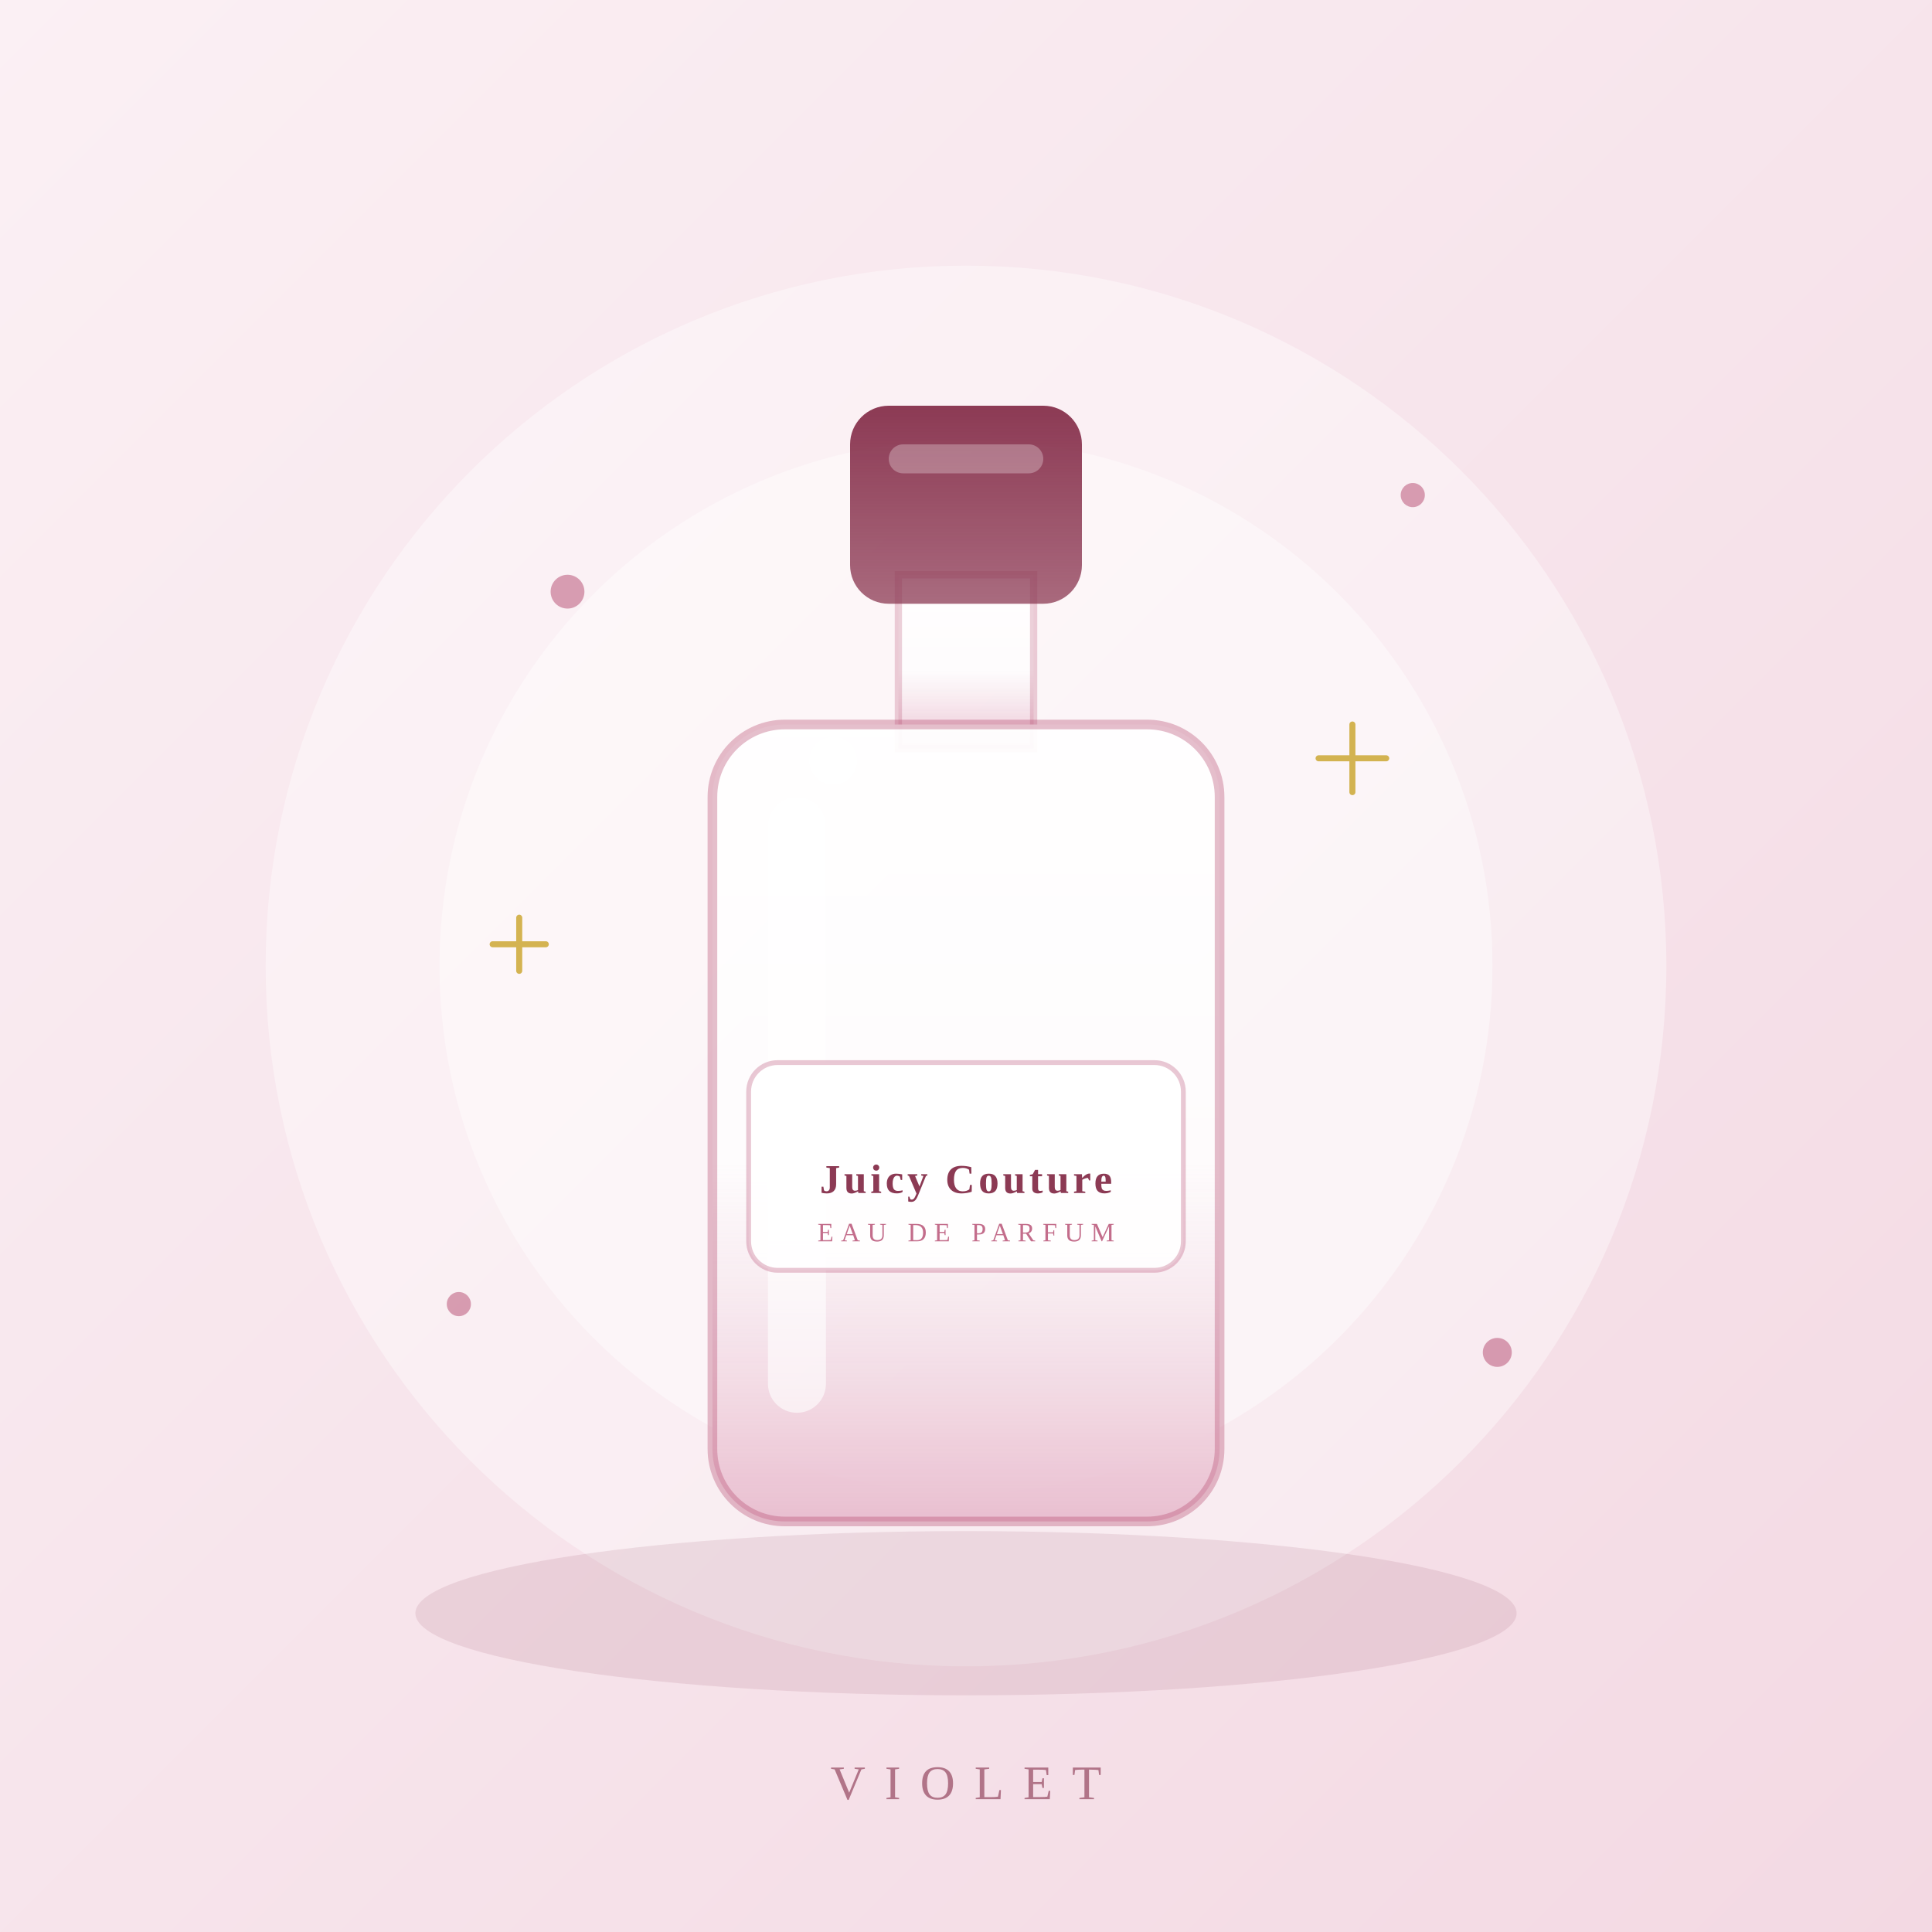
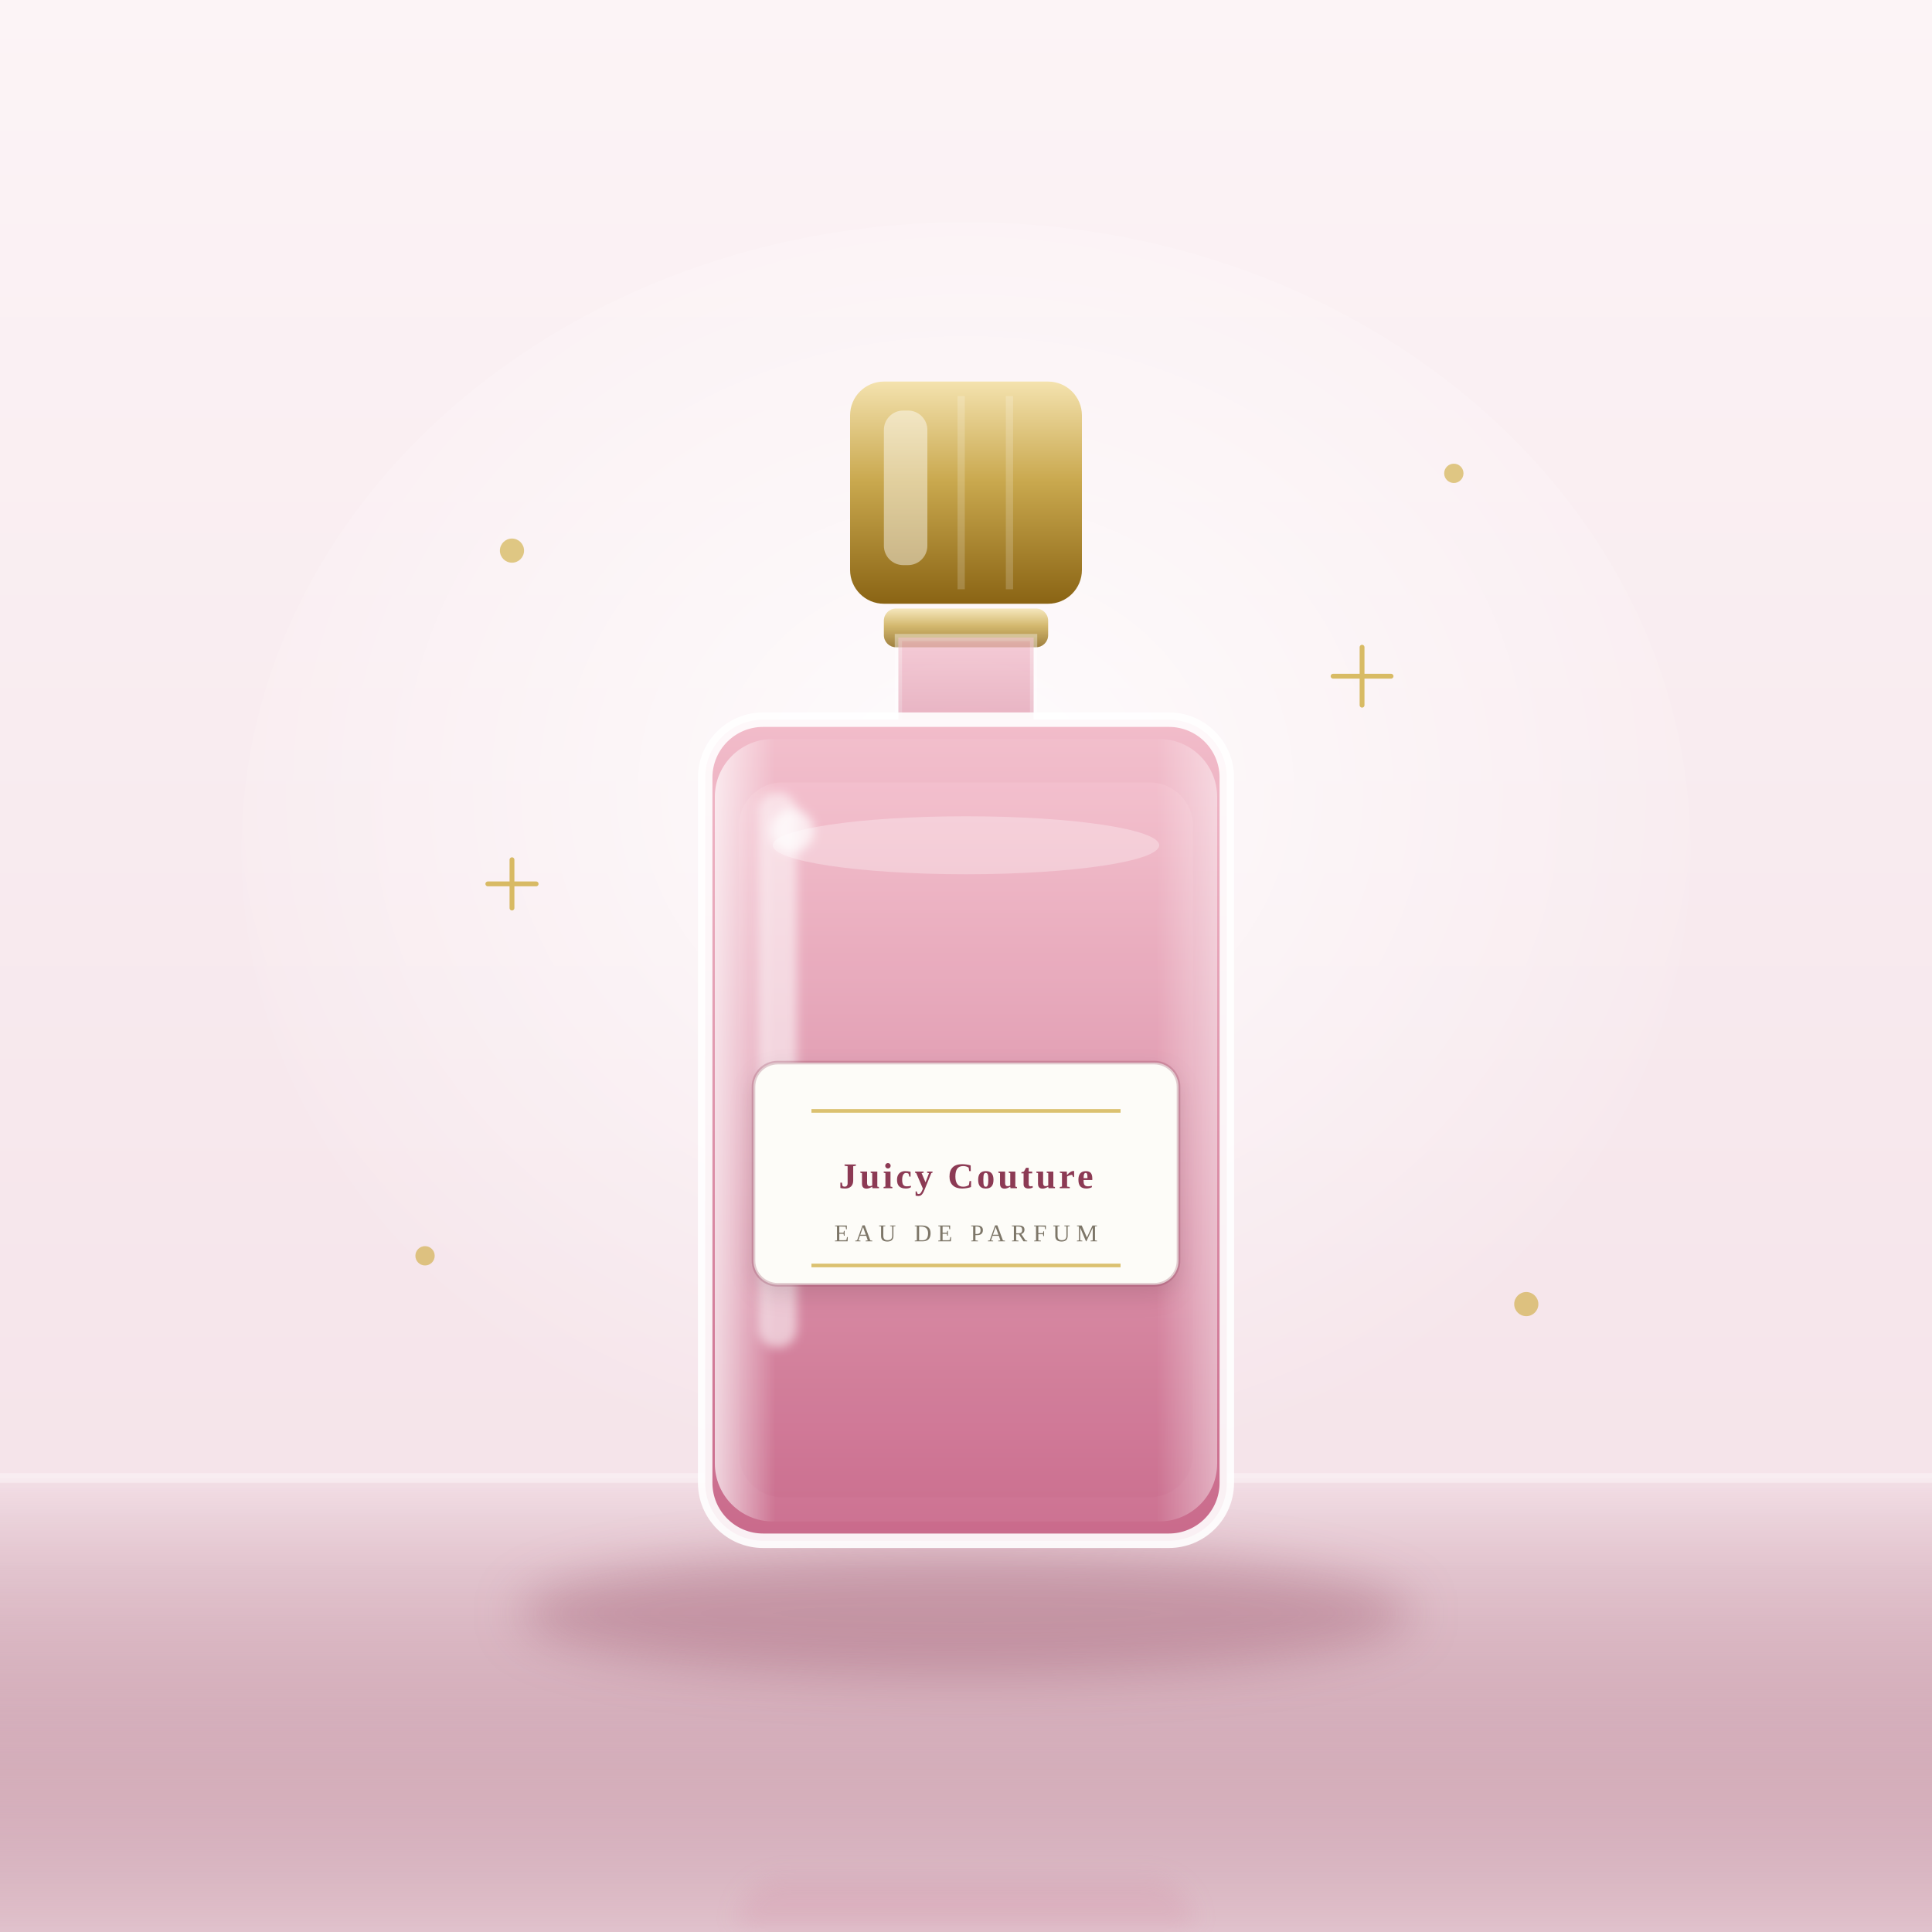
<svg xmlns="http://www.w3.org/2000/svg" viewBox="0 0 800 800" font-family="Georgia, 'Times New Roman', serif">
  <defs>
-     <linearGradient id="bg" x1="0" y1="0" x2="1" y2="1">
-       <stop offset="0" stop-color="#FBF0F4" />
-       <stop offset="1" stop-color="#F3D9E3" />
+     <linearGradient id="wall" x1="0" y1="0" x2="0" y2="1">
+       <stop offset="0" stop-color="#FCF4F6" />
+       <stop offset="1" stop-color="#F3DFE6" />
    </linearGradient>
-     <linearGradient id="glass" x1="0" y1="0" x2="0" y2="1">
-       <stop offset="0" stop-color="#FFFFFF" stop-opacity=".95" />
-       <stop offset=".55" stop-color="#FFFFFF" stop-opacity=".65" />
-       <stop offset="1" stop-color="#E9BFD0" />
+     <linearGradient id="floor" x1="0" y1="0" x2="0" y2="1">
+       <stop offset="0" stop-color="#F3DFE6" />
+       <stop offset="1" stop-color="#8C3A54" stop-opacity=".18" />
    </linearGradient>
-     <linearGradient id="cap" x1="0" y1="0" x2="0" y2="1">
-       <stop offset="0" stop-color="#8C3A54" />
-       <stop offset="1" stop-color="#8C3A54" stop-opacity=".75" />
+     <radialGradient id="glow" cx=".5" cy=".45" r=".55">
+       <stop offset="0" stop-color="#ffffff" stop-opacity=".85" />
+       <stop offset="1" stop-color="#ffffff" stop-opacity="0" />
+     </radialGradient>
+     <linearGradient id="liquid" x1="0" y1="0" x2="0" y2="1">
+       <stop offset="0" stop-color="#F2BCCA" />
+       <stop offset="1" stop-color="#C96A8B" />
    </linearGradient>
+     <linearGradient id="capg" x1="0" y1="0" x2="0" y2="1">
+       <stop offset="0" stop-color="#F4E2AE" />
+       <stop offset=".45" stop-color="#C9A84E" />
+       <stop offset="1" stop-color="#8A6414" />
+     </linearGradient>
+     <linearGradient id="glassSide" x1="0" y1="0" x2="1" y2="0">
+       <stop offset="0" stop-color="#ffffff" stop-opacity=".7" />
+       <stop offset=".12" stop-color="#ffffff" stop-opacity=".05" />
+       <stop offset=".88" stop-color="#ffffff" stop-opacity=".05" />
+       <stop offset="1" stop-color="#ffffff" stop-opacity=".45" />
+     </linearGradient>
+     <filter id="blur10" x="-40%" y="-40%" width="180%" height="180%">
+       <feGaussianBlur stdDeviation="10" />
+     </filter>
+     <filter id="blur5" x="-40%" y="-40%" width="180%" height="180%">
+       <feGaussianBlur stdDeviation="5" />
+     </filter>
+     <filter id="blur2" x="-40%" y="-40%" width="180%" height="180%">
+       <feGaussianBlur stdDeviation="2" />
+     </filter>
  </defs>
-   <rect width="800" height="800" fill="url(#bg)" />
-   <circle cx="400" cy="400" r="290" fill="#ffffff" opacity=".38" />
-   <circle cx="400" cy="400" r="218" fill="#ffffff" opacity=".4" />
-   <g fill="#B4486E" opacity=".5">
-     <circle cx="235" cy="245" r="7" />
-     <circle cx="585" cy="205" r="5" />
-     <circle cx="620" cy="560" r="6" />
-     <circle cx="190" cy="540" r="5" />
+   <rect width="800" height="800" fill="url(#wall)" />
+   <rect y="612" width="800" height="188" fill="url(#floor)" />
+   <rect y="610" width="800" height="4" fill="#ffffff" opacity=".35" />
+   <ellipse cx="400" cy="352" rx="300" ry="260" fill="url(#glow)" />
+   <ellipse cx="400" cy="668" rx="185" ry="26" fill="#8C3A54" opacity=".3" filter="url(#blur10)" />
+   <g transform="translate(0 1336) scale(1 -1)" opacity=".14" filter="url(#blur5)">
+     <rect x="306" y="338" width="188" height="220" rx="18" fill="url(#liquid)" />
  </g>
-   <g stroke="#C9A227" stroke-width="2.5" stroke-linecap="round" opacity=".8">
-     <path d="M560 300v28M546 314h28" />
-     <path d="M215 380v22M204 391h22" />
+   <rect x="352" y="158" width="96" height="92" rx="14" fill="url(#capg)" />
+   <rect x="366" y="170" width="18" height="64" rx="8" fill="#ffffff" opacity=".45" />
+   <path d="M398 164v80M418 164v80" stroke="#ffffff" opacity=".18" stroke-width="3" />
+   <rect x="366" y="252" width="68" height="16" rx="5" fill="url(#capg)" />
+   <rect x="366" y="252" width="68" height="16" rx="5" fill="#ffffff" opacity=".18" />
+   <rect x="372" y="264" width="56" height="42" fill="#F2BCCA" opacity=".55" stroke="rgba(255,255,255,.7)" stroke-width="3" />
+   <rect x="372" y="264" width="56" height="42" fill="url(#liquid)" opacity=".4" />
+   <rect x="292" y="298" width="216" height="340" rx="24" fill="url(#liquid)" stroke="rgba(255,255,255,.9)" stroke-width="6" />
+   <rect x="306" y="324" width="188" height="296" rx="18" fill="url(#liquid)" />
+   <ellipse cx="400" cy="350" rx="80" ry="12" fill="#ffffff" opacity=".3" />
+   <rect x="296" y="306" width="208" height="324" rx="24" fill="url(#glassSide)" />
+   <rect x="314" y="328" width="16" height="230" rx="8" fill="#ffffff" opacity=".55" filter="url(#blur2)" />
+   <circle cx="328" cy="344" r="9" fill="#ffffff" opacity=".7" filter="url(#blur2)" />
+   <rect x="312" y="444" width="176" height="92" rx="10" fill="#000000" opacity=".12" filter="url(#blur5)" />
+   <rect x="312" y="440" width="176" height="92" rx="10" fill="#FDFCF8" />
+   <rect x="312" y="440" width="176" height="92" rx="10" fill="none" stroke="#8C3A54" stroke-opacity=".25" stroke-width="1.5" />
+   <line x1="336" y1="460" x2="464" y2="460" stroke="#C9A227" stroke-opacity=".65" stroke-width="1.5" />
+   <text x="400" y="492" font-size="15" letter-spacing="1.2" fill="#8C3A54" text-anchor="middle" font-weight="600">Juicy Couture</text>
+   <text x="400" y="514" font-size="10" letter-spacing="2.5" fill="#7d7668" text-anchor="middle">EAU DE PARFUM</text>
+   <line x1="336" y1="524" x2="464" y2="524" stroke="#C9A227" stroke-opacity=".65" stroke-width="1.5" />
+   <g fill="#C9A227" opacity=".55">
+     <circle cx="212" cy="228" r="5" />
+     <circle cx="602" cy="196" r="4" />
+     <circle cx="632" cy="540" r="5" />
+     <circle cx="176" cy="520" r="4" />
  </g>
-   <ellipse cx="400" cy="668" rx="228" ry="34" fill="#8C3A54" opacity=".12" />
-   <rect x="372" y="238" width="56" height="72" fill="url(#glass)" stroke="#B4486E" stroke-opacity=".25" stroke-width="3" />
-   <rect x="352" y="168" width="96" height="82" rx="16" fill="url(#cap)" />
-   <rect x="368" y="184" width="64" height="12" rx="6" fill="#ffffff" opacity=".28" />
-   <rect x="295" y="300" width="210" height="330" rx="30" fill="url(#glass)" stroke="#B4486E" stroke-opacity=".35" stroke-width="4" />
-   <rect x="318" y="330" width="24" height="255" rx="12" fill="#ffffff" opacity=".6" />
-   <circle cx="345" cy="315" r="10" fill="#ffffff" opacity=".55" />
-   <rect x="310" y="440" width="180" height="86" rx="12" fill="#ffffff" opacity=".9" />
-   <rect x="310" y="440" width="180" height="86" rx="12" fill="none" stroke="#B4486E" stroke-opacity=".3" stroke-width="2" />
-   <text x="400" y="494" font-size="17" letter-spacing="1.5" fill="#8C3A54" text-anchor="middle" font-weight="600">Juicy Couture</text>
-   <text x="400" y="514" font-size="11" letter-spacing="3" fill="#B4486E" text-anchor="middle" opacity=".8">EAU DE PARFUM</text>
-   <text x="400" y="745" font-size="20" letter-spacing="8" fill="#8C3A54" text-anchor="middle" opacity=".65">VIOLET</text>
+   <g stroke="#C9A227" stroke-width="2" stroke-linecap="round" opacity=".7">
+     <path d="M564 268v24M552 280h24" />
+     <path d="M212 356v20M202 366h20" />
+   </g>
</svg>
